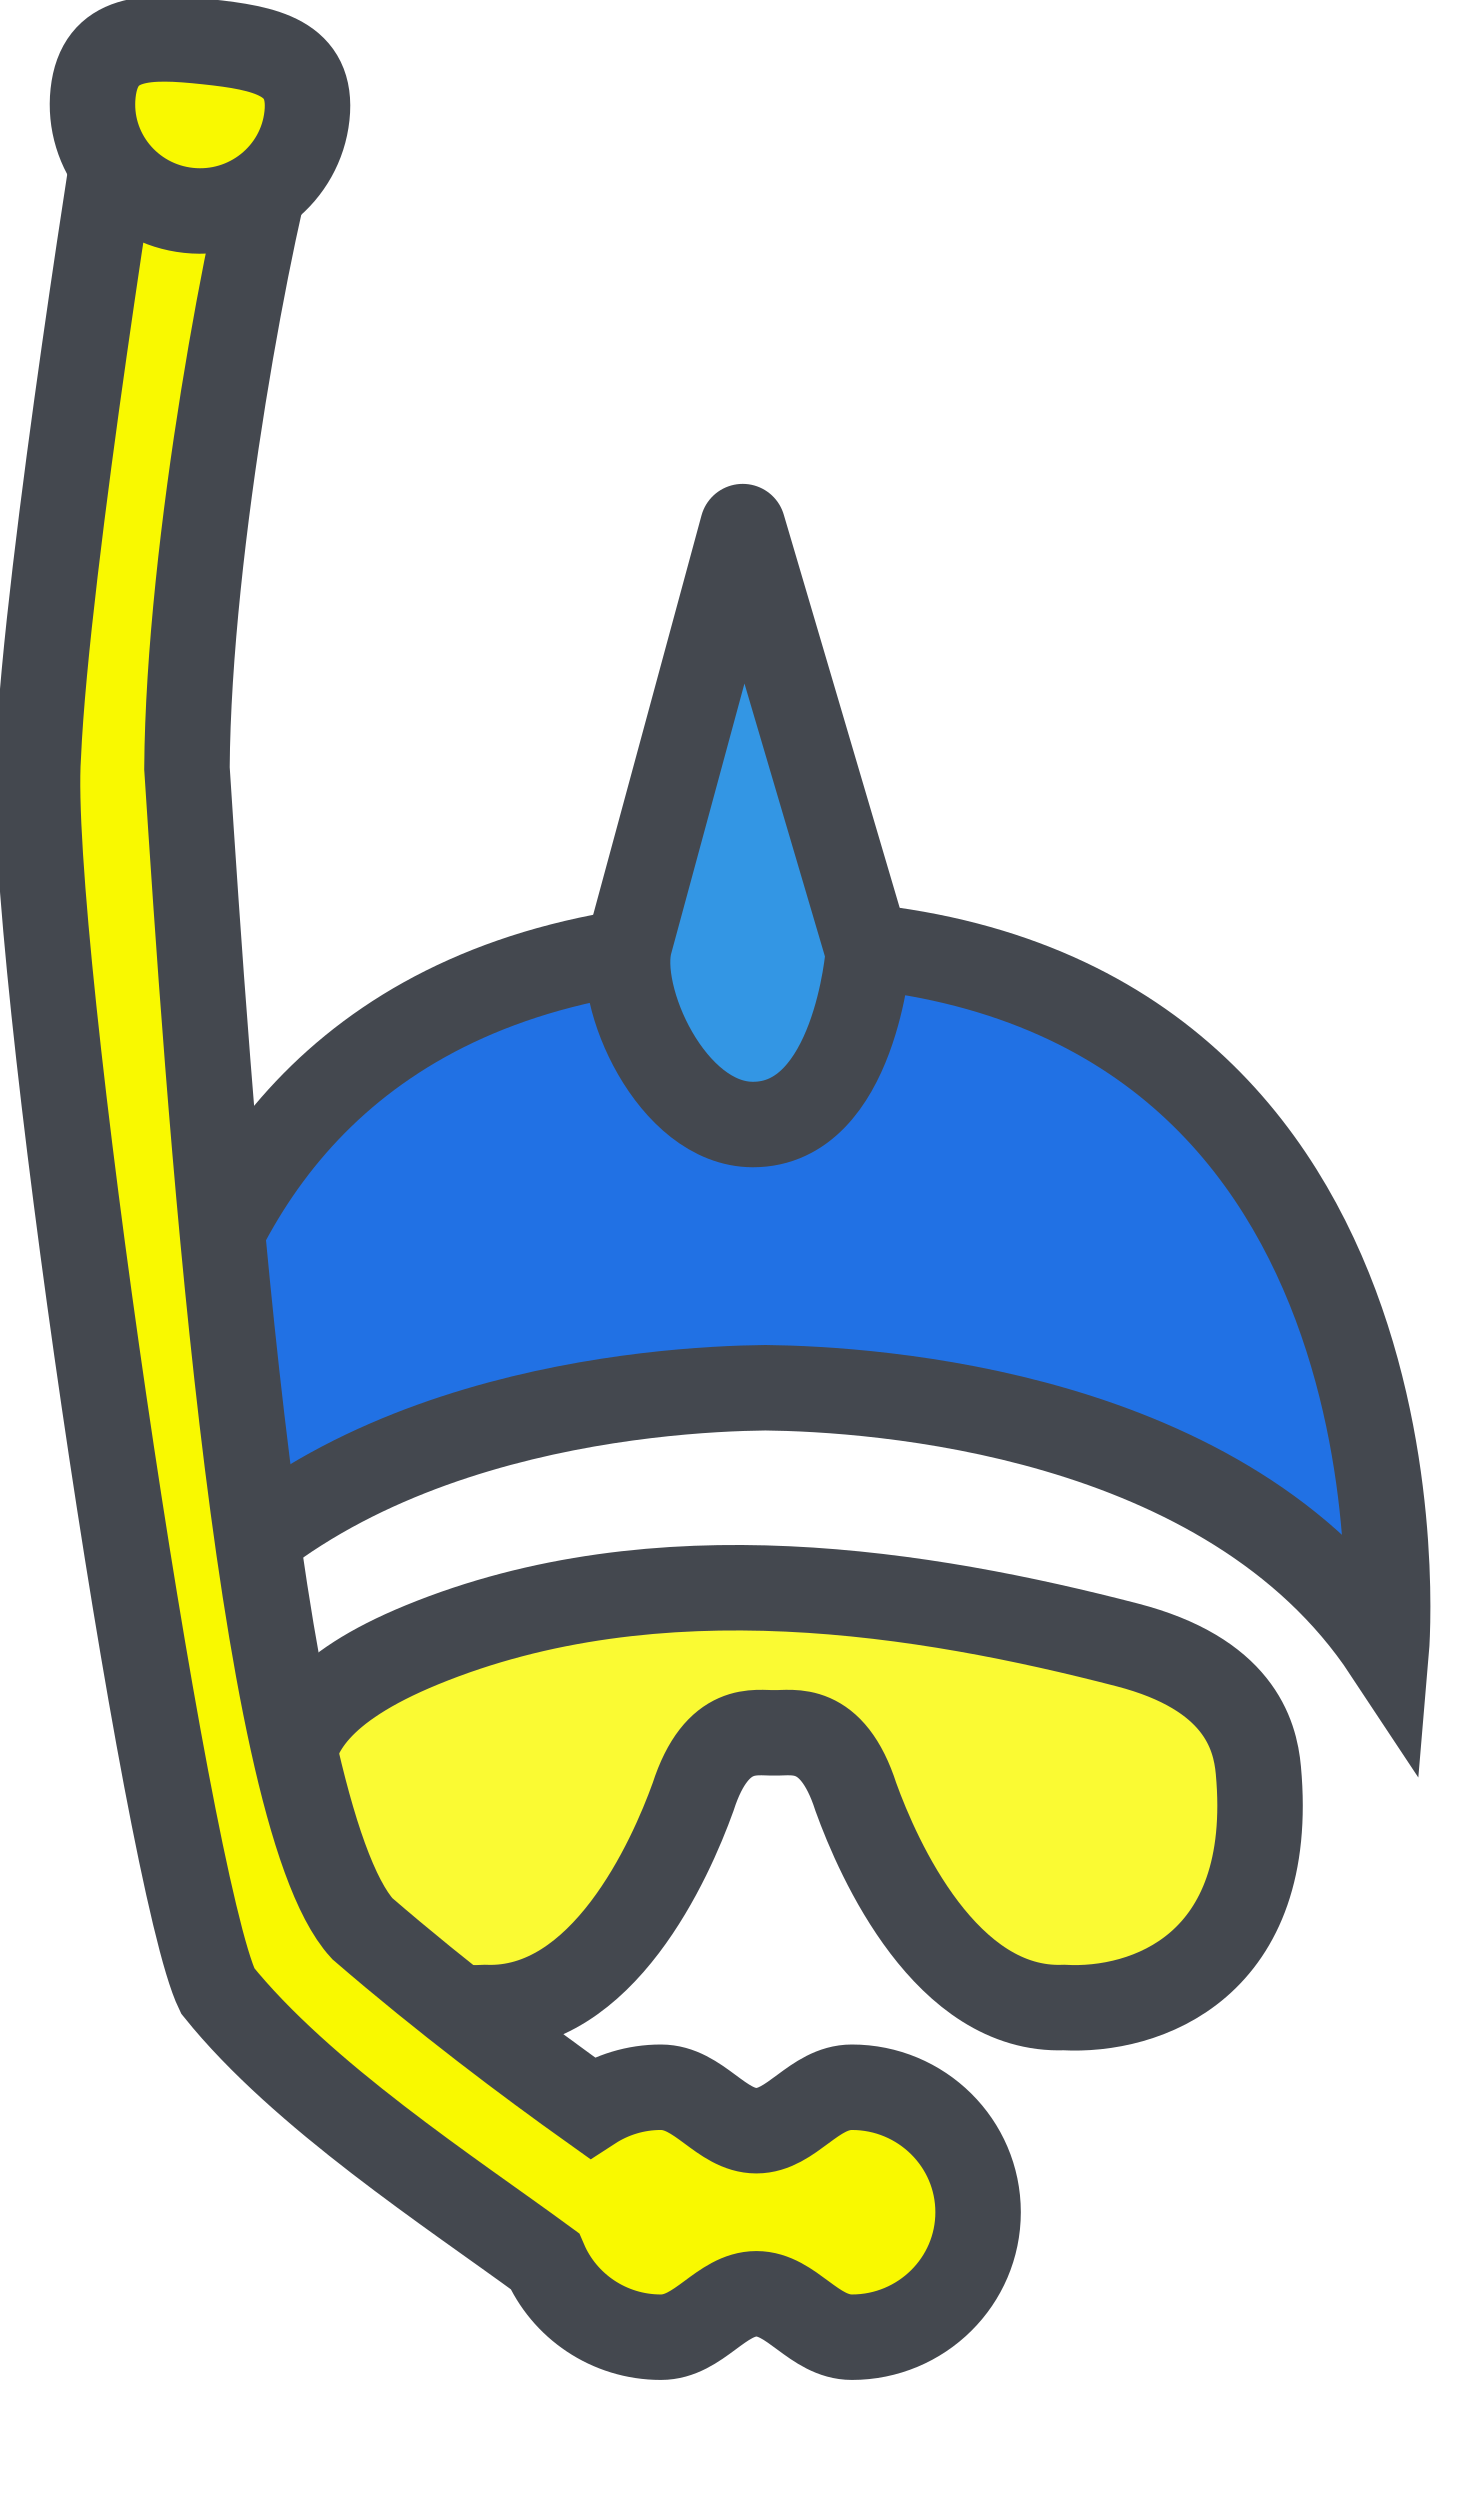
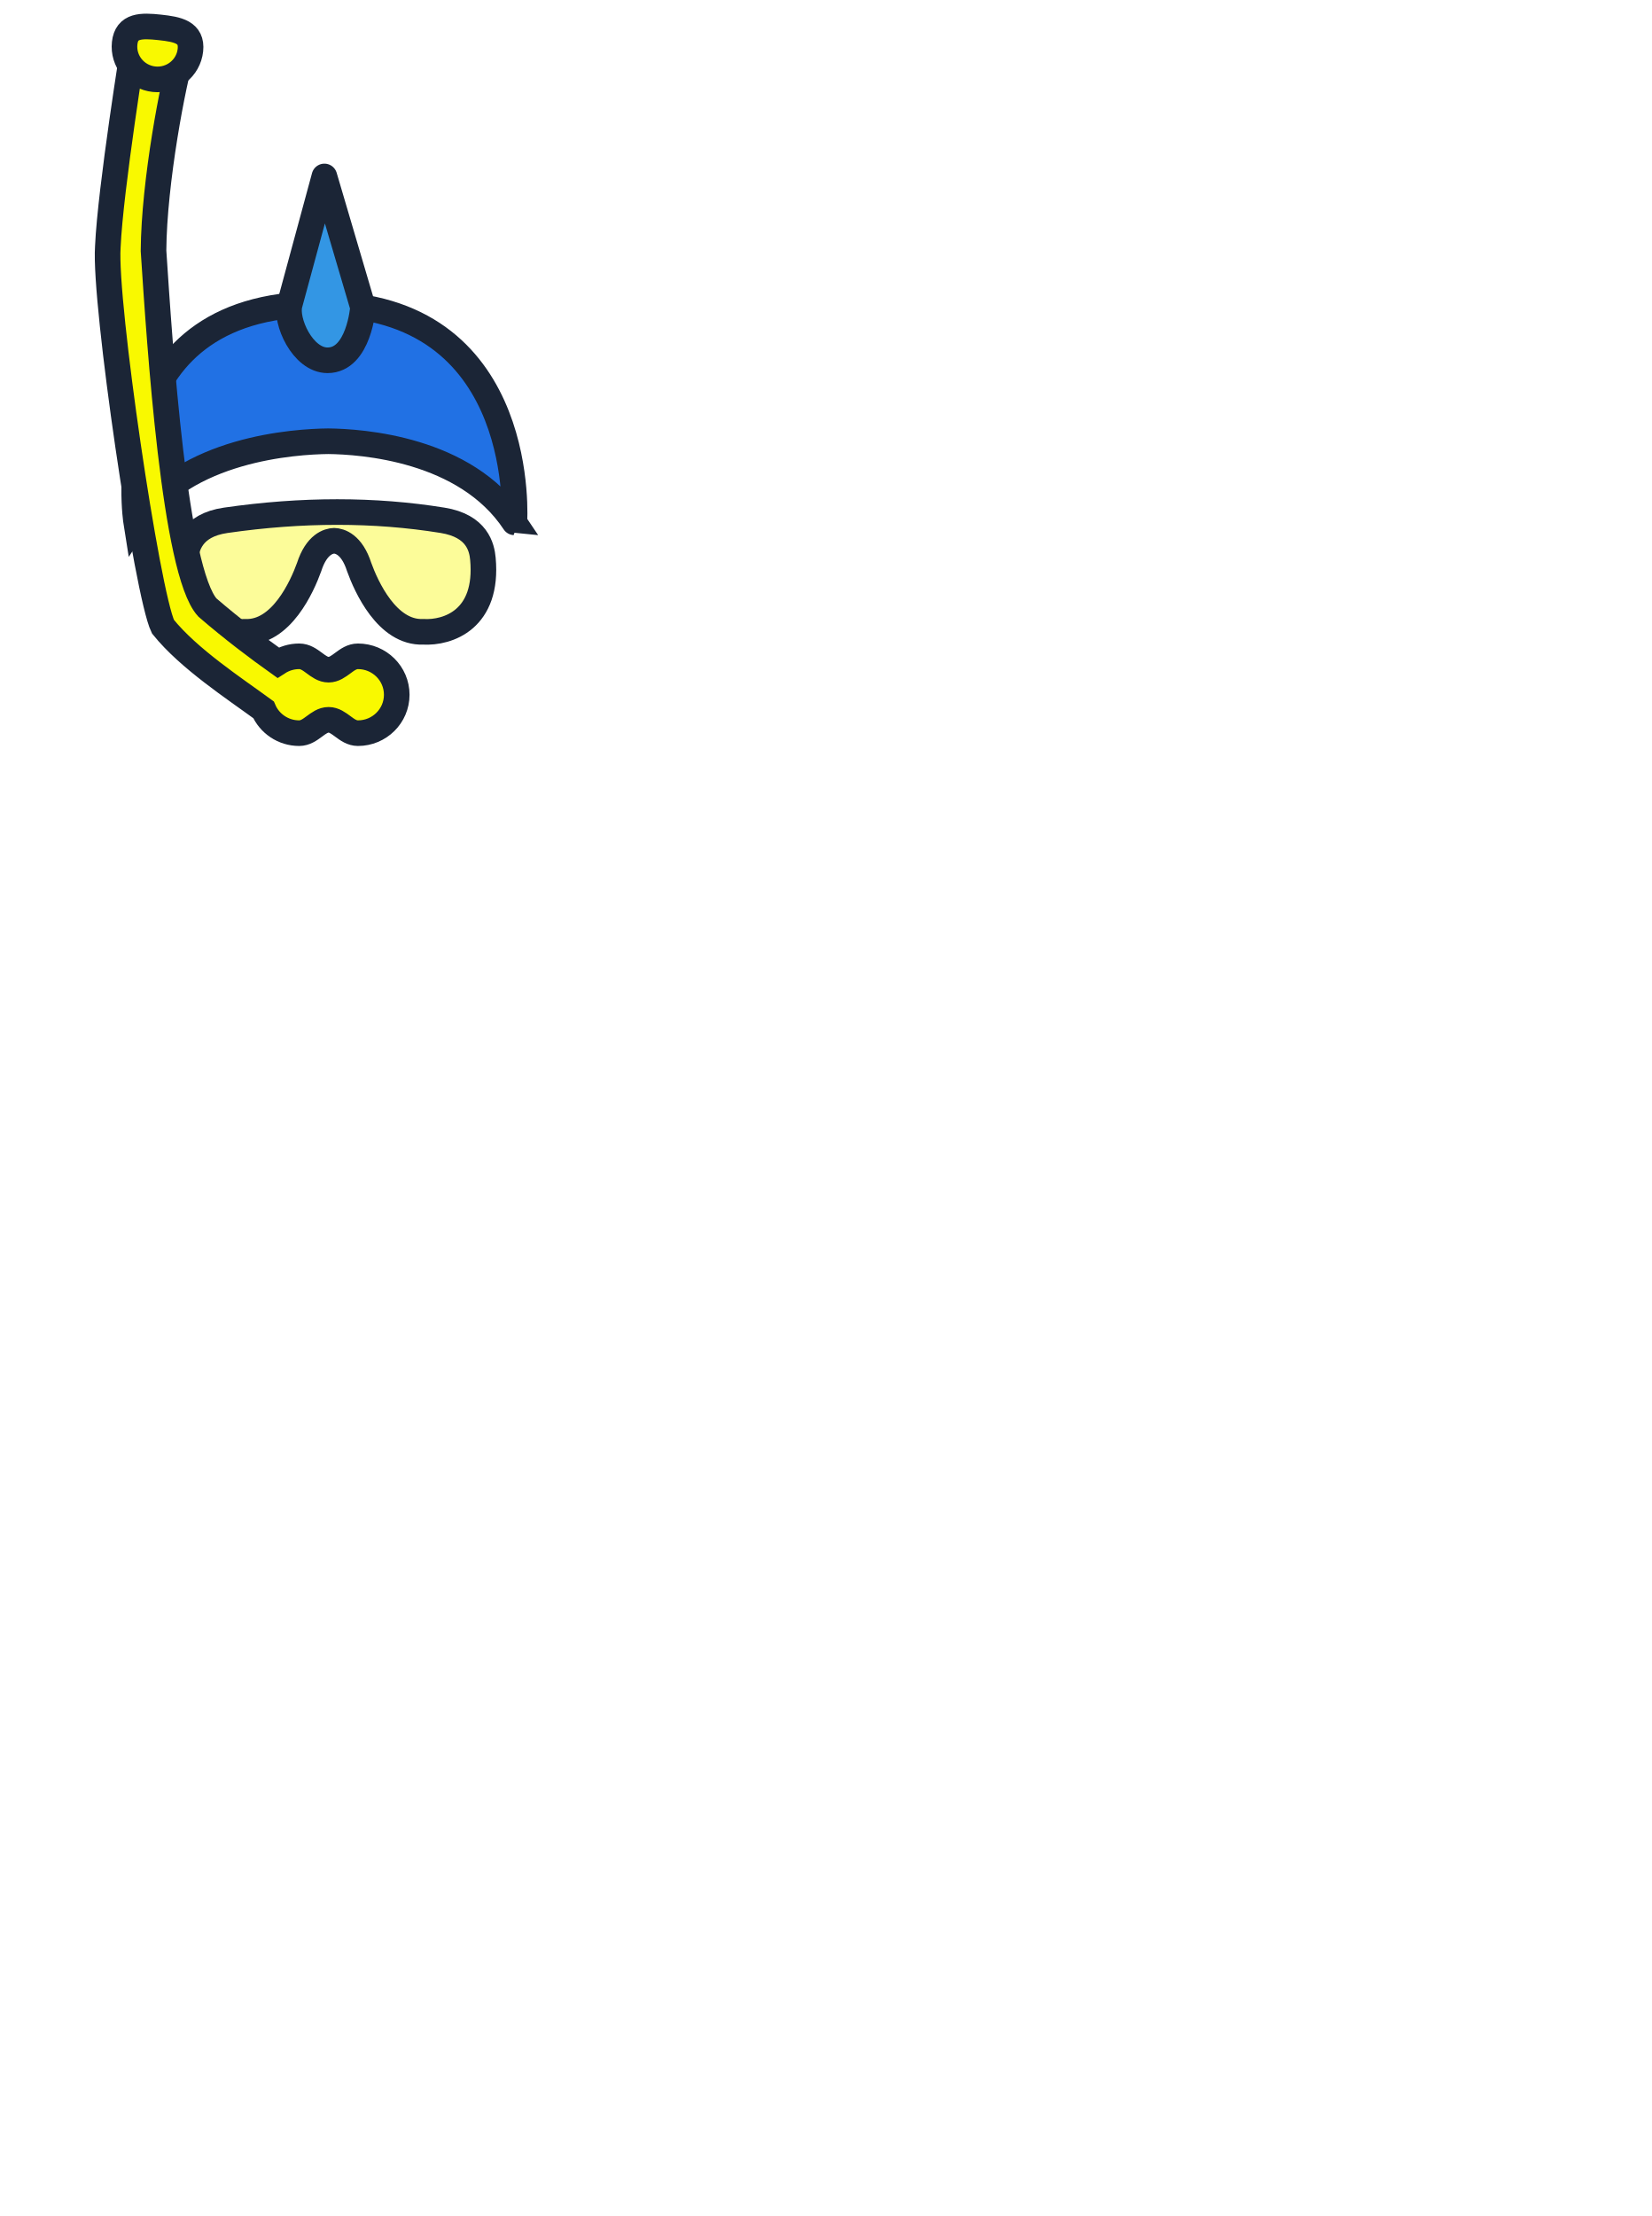
- <svg xmlns="http://www.w3.org/2000/svg" version="1.1" id="Layer_1" x="0px" y="0px" width="68.633px" height="116.993px" viewBox="0 0 68.633 116.993" enable-background="new 0 0 68.633 116.993" xml:space="preserve">
-   <g id="shark_5_">
-     <path fill="#2171E4" stroke="#44484F" stroke-width="4" stroke-miterlimit="10" d="M37.633,44.096c0-0.002,0-0.008,0-0.008   C2.633,42.981,7.07,77.285,7.07,77.285C14.496,66.051,30.753,65,35.819,64.942C40.888,65,57.446,66.051,64.872,77.285   C64.872,77.285,67.633,45.111,37.633,44.096z" />
-     <path fill="#F9F900" fill-opacity="0.8" stroke="#44484F" stroke-width="4" stroke-miterlimit="10" d="M58.888,82.842   c-0.156-1.72-0.957-4.523-6.142-5.866c-9.43-2.443-21.946-4.539-33.005,0c-4.953,2.033-5.977,4.146-6.135,5.866   c-0.846,9.22,5.289,11.315,9.096,11.105c5.5,0.21,8.673-6.914,9.73-9.847c1.125-3.501,2.98-2.98,3.808-3.009   c0.831,0.028,2.69-0.492,3.814,3.009c1.058,2.933,4.234,10.057,9.734,9.847C53.597,94.157,59.734,92.062,58.888,82.842z" />
-     <path fill="#F9F900" stroke="#44484F" stroke-width="4" stroke-miterlimit="10" d="M39.865,97.677   c-1.787,0-2.812,2.034-4.469,2.034s-2.682-2.034-4.469-2.034c-1.192,0-2.302,0.354-3.231,0.957   c-2.998-2.136-6.91-5.07-10.742-8.379c-5.018-5.487-7.266-39.96-8.205-54.303c0.072-10.494,3.015-25.808,4.368-30.159   C12.907,5.778,5.814,4.05,5.814,4.05S2.181,26.466,1.792,35.377c-0.572,8.477,5.976,52.798,8.395,57.789   c3.931,4.888,10.948,9.452,15.307,12.649c0.899,2.093,2.994,3.56,5.435,3.56c1.787,0,2.812-2.032,4.469-2.032   s2.682,2.032,4.469,2.032c3.261,0,5.905-2.618,5.905-5.849S43.126,97.677,39.865,97.677z" />
-     <path fill="#F9F900" stroke="#44484F" stroke-width="4" stroke-miterlimit="10" d="M4.356,4.357   C4.653,1.619,6.915,1.66,9.679,1.954c2.764,0.295,4.982,0.729,4.686,3.467c-0.296,2.737-2.777,4.718-5.541,4.424   S4.061,7.094,4.356,4.357z" />
-     <path fill="#3396E4" stroke="#44484F" stroke-width="4" stroke-linecap="round" stroke-linejoin="round" stroke-miterlimit="10" d="   M29.491,44.062l5.267-19.418l5.878,19.933c0,0-0.611,8.048-5.4,8.048C31.429,52.624,28.753,46.578,29.491,44.062z" />
+ <svg xmlns="http://www.w3.org/2000/svg" version="1.1" x="0px" y="0px" width="258px" height="346.166px" viewBox="0 0 258 346.166" style="enable-background:new 0 0 258 346.166;" xml:space="preserve">
+   <g id="sharkmanMaskH">
+     <rect x="-0.333" y="0.666" style="fill:none;" width="99" height="146" />
+     <rect x="-0.333" y="0.666" style="fill:none;" width="99" height="146" />
+     <g id="shark_1_">
+       <path style="fill:#2171E4;stroke:#1B2536;stroke-width:4;stroke-miterlimit:10;" d="M51.667,47.529c0-0.002,0-0.008,0-0.008    c-36-1.136-30.387,34.074-30.387,34.074c7.621-11.531,24.799-12.61,30-12.669c5.202,0.06,21.46,1.138,29.082,12.669    C80.361,81.595,82.667,48.571,51.667,47.529z" />
+       <path style="fill:#F9F900;fill-opacity:0.4;stroke:#1B2536;stroke-width:4;stroke-miterlimit:10;" d="M75.448,87.298    c-0.16-1.765-0.878-5.144-6.303-6.021c-10.646-1.72-21.937-1.72-33.877,0c-5.44,0.784-6.134,4.256-6.297,6.021    c-0.868,9.463,5.429,11.614,9.336,11.398c5.645,0.216,8.901-7.097,9.987-10.106c1.155-3.594,3.059-4.085,3.91-4.115    c0.852,0.029,2.761,0.521,3.914,4.115c1.085,3.01,4.347,10.322,9.992,10.106C70.018,98.912,76.316,96.761,75.448,87.298z" />
+       <path style="fill:#F9F900;stroke:#1B2536;stroke-width:4;stroke-miterlimit:10;" d="M55.922,102.524    c-1.834,0-2.886,2.088-4.586,2.088c-1.701,0-2.752-2.088-4.588-2.088c-1.223,0-2.361,0.363-3.315,0.982    c-3.079-2.192-7.092-5.204-11.026-8.6c-5.15-5.632-7.457-41.015-8.422-55.736c0.075-10.771,3.094-26.489,4.484-30.956    c-0.216-0.015-7.496-1.789-7.496-1.789s-3.729,23.008-4.128,32.155c-0.588,8.7,6.133,54.191,8.616,59.314    c4.035,5.017,11.237,9.702,15.71,12.983c0.923,2.148,3.072,3.653,5.577,3.653c1.835,0,2.887-2.086,4.588-2.086    c1.7,0,2.752,2.086,4.586,2.086c3.349,0,6.062-2.687,6.062-6.003S59.271,102.524,55.922,102.524z" />
+       <path style="fill:#F9F900;stroke:#1B2536;stroke-width:4;stroke-miterlimit:10;" d="M19.477,6.741    c0.305-2.811,2.626-2.768,5.462-2.467c2.837,0.303,5.114,0.749,4.81,3.559c-0.304,2.81-2.852,4.842-5.687,4.541    C21.225,12.071,19.173,9.55,19.477,6.741z" />
+       <path style="fill:#3396E4;stroke:#1B2536;stroke-width:4;stroke-linecap:round;stroke-linejoin:round;stroke-miterlimit:10;" d="    M45.275,47.494l5.406-19.931l6.033,20.459c0,0-0.628,8.26-5.544,8.26C47.264,56.282,44.517,50.077,45.275,47.494z" />
+     </g>
+     <rect x="-1.333" y="0.666" style="fill:none;" width="101" height="146" />
  </g>
+   <g id="Layer_1">
+ </g>
</svg>
